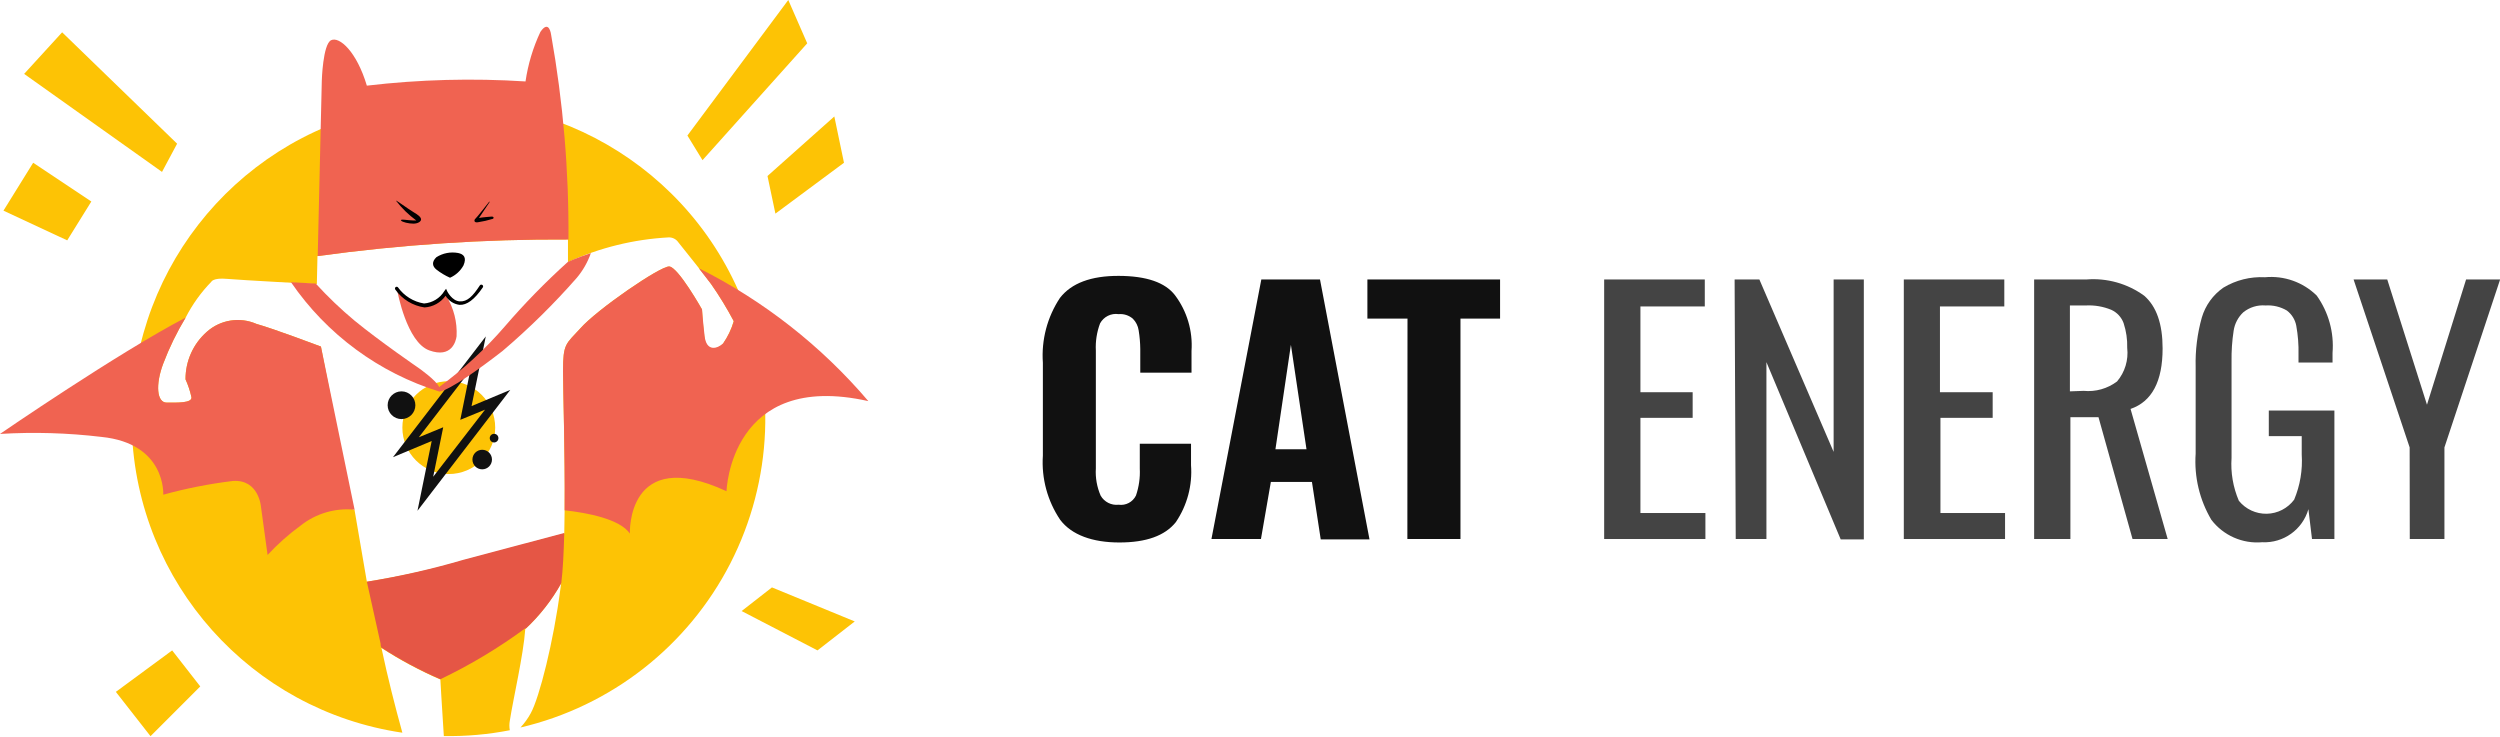
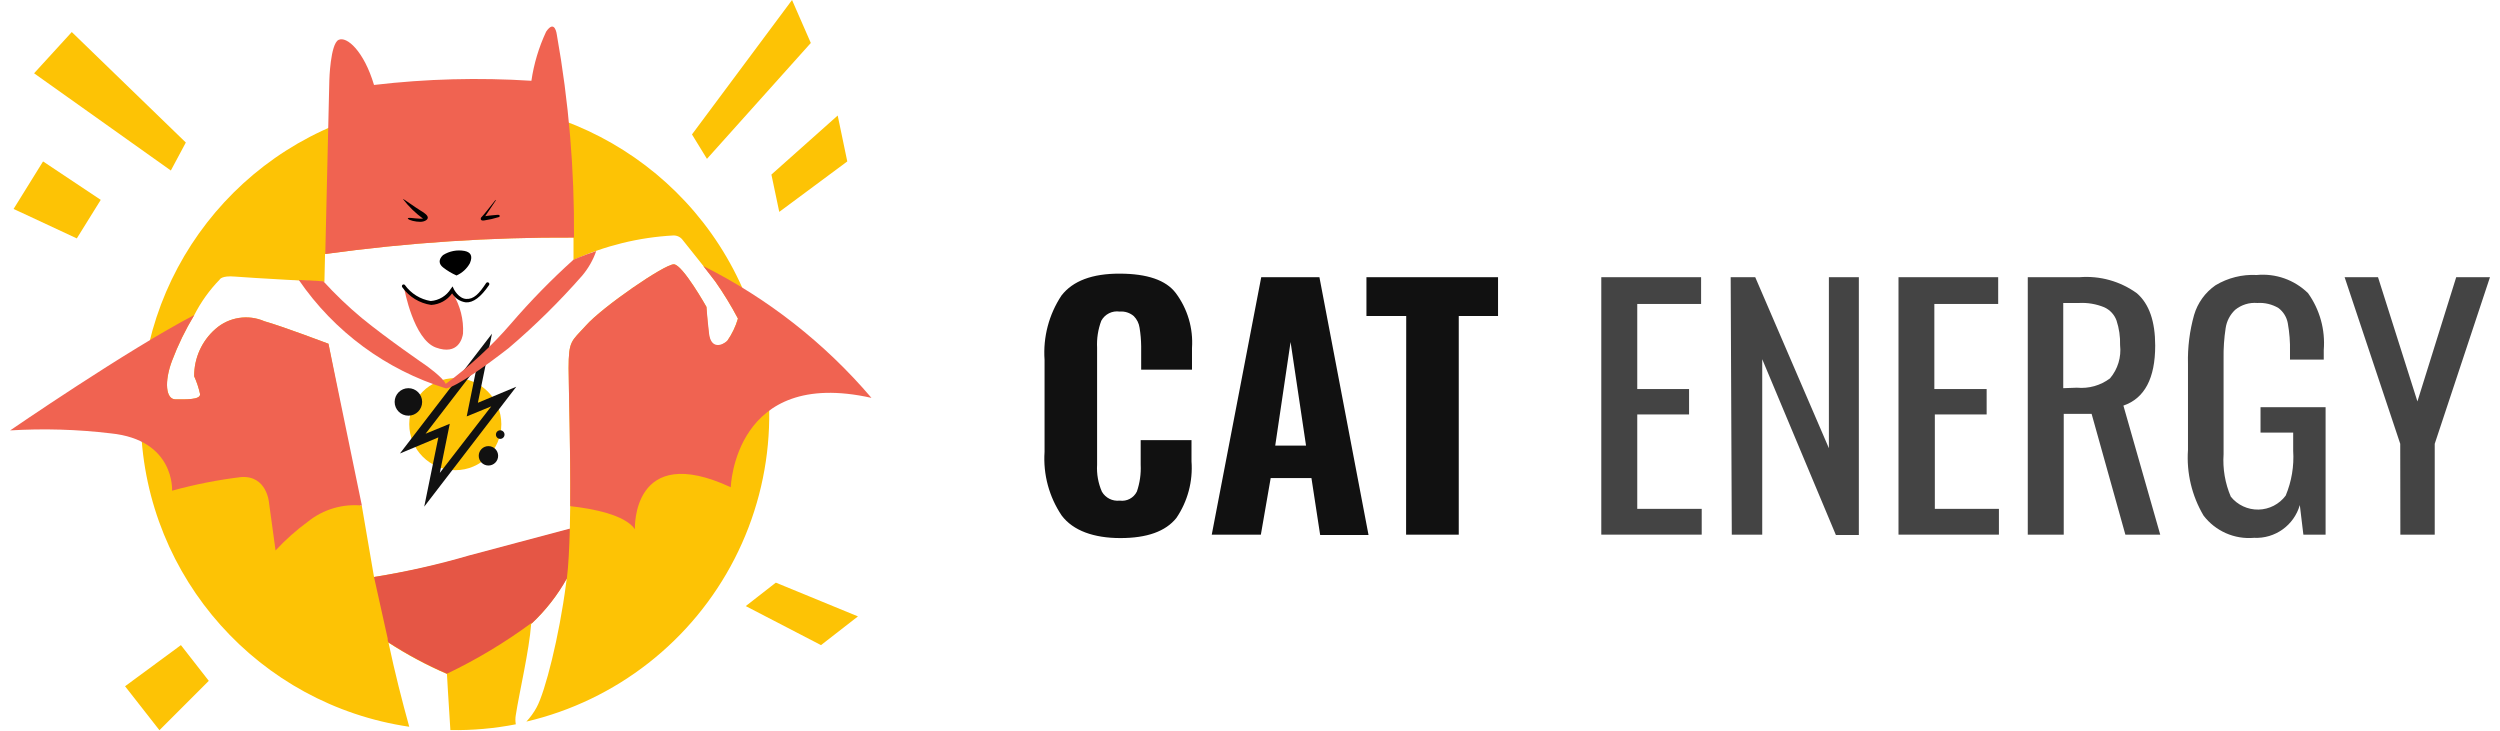
- <svg xmlns="http://www.w3.org/2000/svg" viewBox="0 0 201.99 59.48">
+ <svg xmlns="http://www.w3.org/2000/svg" viewBox="0 0 201.99 59.48" width="202" height="59">
  <path d="M59.88,24A25.61,25.61,0,1,0,32.51,59.2c-.58-2.09-1.17-4.4-1.69-6.85a32.32,32.32,0,0,0,4.76,2.55h0s.12,2.16.28,4.57A25.48,25.48,0,0,0,41.19,59a2.14,2.14,0,0,1,0-.76c.29-1.87,1.09-5.24,1.25-7.41a15.22,15.22,0,0,0,2.9-3.71v0l-.06.44c-.55,4.26-1.7,8.81-2.4,10.07a5.58,5.58,0,0,1-.83,1.15A25.64,25.64,0,0,0,59.88,24Zm-1.47,3.79c-.44.43-1.35.72-1.5-.58S56.72,25,56.72,25s-1.93-3.43-2.65-3.47-5.83,3.47-7.18,5c-1.17,1.29-1.4,1.2-1.4,3.47,0,1.71.22,8.17.1,13.11h0l-8.15,2.17A64,64,0,0,1,29.64,47l-1-5.83H28.5L25.93,28s-3.81-1.44-5.21-1.83a3.76,3.76,0,0,0-4,.63,5.07,5.07,0,0,0-1.73,3.85,7.14,7.14,0,0,1,.48,1.45c.05.48-1.2.43-2,.43s-.92-1.44-.29-3.13A22.81,22.81,0,0,1,15,25.66a11.87,11.87,0,0,1,2.07-2.89s.14-.34,1.25-.24,7.28.43,7.28.43l.05-2.27a142.77,142.77,0,0,1,20.24-1.34c0,.61,0,1.22,0,1.83a22.52,22.52,0,0,1,8.14-2,.91.91,0,0,1,.77.39c.34.43,2.41,3,2.65,3.37a28,28,0,0,1,1.83,3A6.24,6.24,0,0,1,58.41,27.78Z" fill="#fdc305" />
  <path d="M56.46,21.67c.47.6.88,1.13,1,1.29a28,28,0,0,1,1.83,3,6.24,6.24,0,0,1-.86,1.78c-.44.43-1.35.72-1.5-.58S56.72,25,56.72,25s-1.93-3.43-2.65-3.47-5.83,3.47-7.18,5c-1.17,1.29-1.4,1.2-1.4,3.47,0,1.5.17,6.65.13,11.23,1.81.2,4.47.7,5.27,1.88,0,0-.29-7.18,7.81-3.42,0,0,.28-9.79,11.46-7.28A43.72,43.72,0,0,0,56.46,21.67Z" fill="#f06351" />
  <path d="M45.93,19.35a90.45,90.45,0,0,0-1.4-16.53s-.15-1.3-.87-.24a14.26,14.26,0,0,0-1.2,4,70.88,70.88,0,0,0-12.82.34c-.82-2.75-2.22-4-2.89-3.67S26,6.53,26,6.53l-.33,14.16A142.77,142.77,0,0,1,45.93,19.35Z" fill="#f06351" />
  <path d="M45.35,47.12c.13-1.07.2-2.49.24-4.06l-8.15,2.17A64,64,0,0,1,29.64,47l1.11,5c0,.11,0,.22.07.33a32.32,32.32,0,0,0,4.76,2.55,42.42,42.42,0,0,0,6.88-4.13v.06A15.22,15.22,0,0,0,45.35,47.12Z" fill="#e55645" />
  <path d="M32,16.22c-.05-.1,1,.68,1.41.92s.61.42.61.59-.26.34-.62.34-.92-.12-1-.26.6,0,.94,0h.29A8.08,8.08,0,0,1,32,16.22Z" />
  <path d="M39.5,16.33s-1,1.28-1.09,1.34-.17.34.19.29a8.09,8.09,0,0,0,1.22-.28c.11-.06.07-.2-.12-.18s-.68.05-1,.11l.85-1.27S39.58,16.22,39.5,16.33Z" />
  <path d="M36.36,22.44a2.3,2.3,0,0,0,1.09-1c.28-.66,0-.91-.44-1a2.45,2.45,0,0,0-1.75.34c-.39.37-.34.73,0,1A5.16,5.16,0,0,0,36.36,22.44Z" />
  <path d="M36,23.7a2.05,2.05,0,0,1-.46.6,1.73,1.73,0,0,1-1,.38A2.18,2.18,0,0,1,33,24.24a2,2,0,0,1-.53-.45,1,1,0,0,0-.36-.25s.75,4.11,2.57,4.77,2.16-.76,2.21-1.14a5.63,5.63,0,0,0-.82-3.24C36.07,23.63,36.05,23.83,36,23.7Z" fill="#f06351" />
  <path d="M34.3,24.84h0a3.5,3.5,0,0,1-2.35-1.43.15.15,0,0,1,0-.2.14.14,0,0,1,.2,0,3.22,3.22,0,0,0,2.11,1.31h0a2.11,2.11,0,0,0,1.64-1l.14-.19.1.22s.38.76,1,.8,1.06-.42,1.63-1.29a.14.14,0,1,1,.24.16q-1,1.47-1.89,1.41A1.55,1.55,0,0,1,36,23.9,2.26,2.26,0,0,1,34.3,24.84Z" />
  <circle cx="36.26" cy="34.55" r="3.75" fill="#fdc305" />
  <path d="M41.23,31.5,38.1,32.81l1.15-5.63-7.5,9.76,3.13-1.31-1.15,5.64Zm-7.39,3.83L38,29.92l-.81,4,2-.82L35,38.52l.81-4Z" fill="#111" />
  <circle cx="32.44" cy="32.74" r="1.12" fill="#111" />
  <circle cx="38.96" cy="37.13" r="0.79" fill="#111" />
  <circle cx="39.92" cy="35.4" r="0.35" fill="#111" />
  <path d="M45.88,21.16a57.46,57.46,0,0,0-5.09,5.21,31.88,31.88,0,0,1-5.31,4.9c-.22-.53-1.63-1.52-1.63-1.52s-3.14-2.15-5.2-3.84a31.9,31.9,0,0,1-3.14-3l-2-.11a22.63,22.63,0,0,0,12,8.84c.86-.14,3.28-1.87,5.09-3.28a57.66,57.66,0,0,0,6-5.91,6.38,6.38,0,0,0,1.14-2C46.6,20.83,45.88,21.16,45.88,21.16Z" fill="#f06351" />
  <polygon points="65.22 3.5 56.76 12.94 55.54 10.95 63.69 0 65.22 3.5" fill="#fdc305" />
  <polygon points="62.65 17.26 68.19 13.15 67.41 9.41 62.01 14.22 62.65 17.26" fill="#fdc305" />
  <polygon points="59.92 49.37 66.05 52.55 69.06 50.21 62.37 47.46 59.92 49.37" fill="#fdc305" />
  <polygon points="1.95 5.97 5.02 2.61 14.31 11.61 13.09 13.89 1.95 5.97" fill="#fdc305" />
  <polygon points="7.38 16.28 2.68 13.15 0.28 17.02 5.43 19.42 7.38 16.28" fill="#fdc305" />
  <polygon points="13.91 52.55 9.36 55.9 12.16 59.48 16.18 55.46 13.91 52.55" fill="#fdc305" />
  <path d="M25.93,28s-3.81-1.44-5.21-1.83a3.76,3.76,0,0,0-4,.63,5.07,5.07,0,0,0-1.73,3.85,7.14,7.14,0,0,1,.48,1.45c.05.48-1.2.43-2,.43s-.92-1.44-.29-3.13A22.81,22.81,0,0,1,15,25.66c-5.45,2.84-15,9.4-15,9.4a45.82,45.82,0,0,1,8.19.24c5.25.53,5,4.67,5,4.67a38.63,38.63,0,0,1,5.63-1.11c2.12-.14,2.27,2.12,2.27,2.12l.53,3.86a18.29,18.29,0,0,1,2.65-2.36,6.06,6.06,0,0,1,4.38-1.3h0Z" fill="#f06351" />
  <path d="M85.66,42a8.29,8.29,0,0,1-1.4-5.19v-7.5a8.42,8.42,0,0,1,1.38-5.24q1.39-1.79,4.75-1.78t4.55,1.57a6.72,6.72,0,0,1,1.33,4.49v1.76H92.13V28.2A10,10,0,0,0,92,26.7a1.68,1.68,0,0,0-.47-.95,1.56,1.56,0,0,0-1.15-.37,1.46,1.46,0,0,0-1.5.75,5.47,5.47,0,0,0-.34,2.2v9.52a4.78,4.78,0,0,0,.39,2.2,1.48,1.48,0,0,0,1.45.73,1.35,1.35,0,0,0,1.4-.74,5.84,5.84,0,0,0,.31-2.19v-2h4.14v1.73A7.25,7.25,0,0,1,95,42.19c-.88,1.1-2.4,1.64-4.56,1.64S86.59,43.23,85.66,42Z" fill="#111" />
  <path d="M101.91,22.58h4.74l4,21h-3.94L106,38.94h-3.32l-.8,4.61h-4Zm3.65,13.72-1.26-8.44-1.25,8.44Z" fill="#111" />
  <path d="M113.72,25.74h-3.24V22.58H121.2v3.16H118V43.55h-4.29Z" fill="#111" />
  <path d="M129.61,22.58h8.13v2.18h-5.2v6.93h4.22v2.07h-4.22v7.69h5.25v2.1h-8.18Z" fill="#444" />
  <path d="M140.15,22.58h2l6,13.93V22.58h2.44v21h-1.87l-6-14.32V43.55h-2.48Z" fill="#444" />
  <path d="M153.82,22.58h8.12v2.18h-5.2v6.93H161v2.07h-4.22v7.69H162v2.1h-8.18Z" fill="#444" />
  <path d="M164.35,22.58h4.22a7,7,0,0,1,4.67,1.31c1,.87,1.49,2.29,1.49,4.26q0,4-2.59,4.89l3,10.51H172.3l-2.75-9.84h-2.27v9.84h-2.93Zm4,9a3.87,3.87,0,0,0,2.7-.76,3.57,3.57,0,0,0,.82-2.71,5.85,5.85,0,0,0-.29-2,1.89,1.89,0,0,0-1-1.08,4.76,4.76,0,0,0-2.05-.35h-1.29v6.94Z" fill="#444" />
  <path d="M178.67,42a9.25,9.25,0,0,1-1.27-5.35v-7a13.5,13.5,0,0,1,.5-4,4.48,4.48,0,0,1,1.74-2.41A5.91,5.91,0,0,1,183,22.4a5.26,5.26,0,0,1,4.18,1.48,7,7,0,0,1,1.28,4.63v.78h-2.75v-.65a11.48,11.48,0,0,0-.18-2.32,2,2,0,0,0-.76-1.23,3,3,0,0,0-1.72-.41,2.52,2.52,0,0,0-1.81.56,2.56,2.56,0,0,0-.77,1.48,14.8,14.8,0,0,0-.17,2.49V37a7.51,7.51,0,0,0,.59,3.46,2.83,2.83,0,0,0,4.47-.09,8.11,8.11,0,0,0,.61-3.65V35.24h-2.66V33.17h5.3V43.55H186.8l-.29-2.41a3.69,3.69,0,0,1-3.73,2.67A4.66,4.66,0,0,1,178.67,42Z" fill="#444" />
  <path d="M194.69,36.15l-4.53-13.57h2.72l3.21,10.12,3.16-10.12H202l-4.5,13.57v7.4h-2.8Z" fill="#444" />
</svg>
